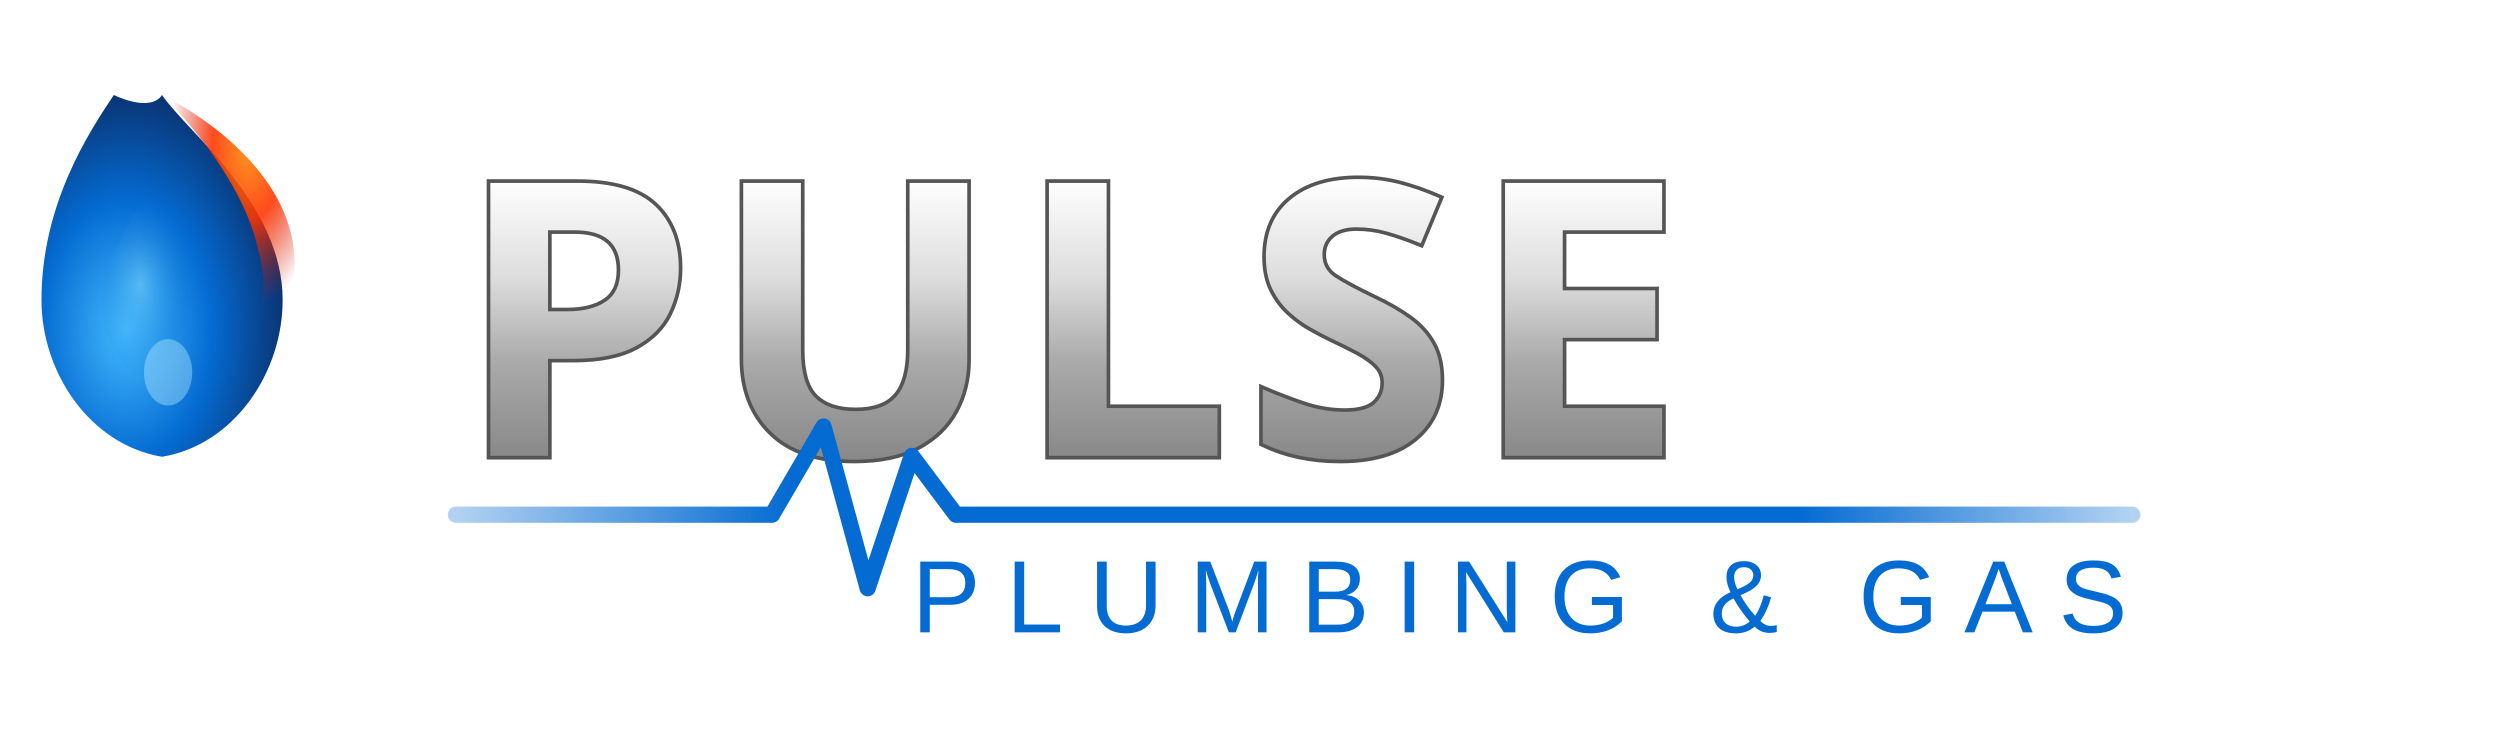
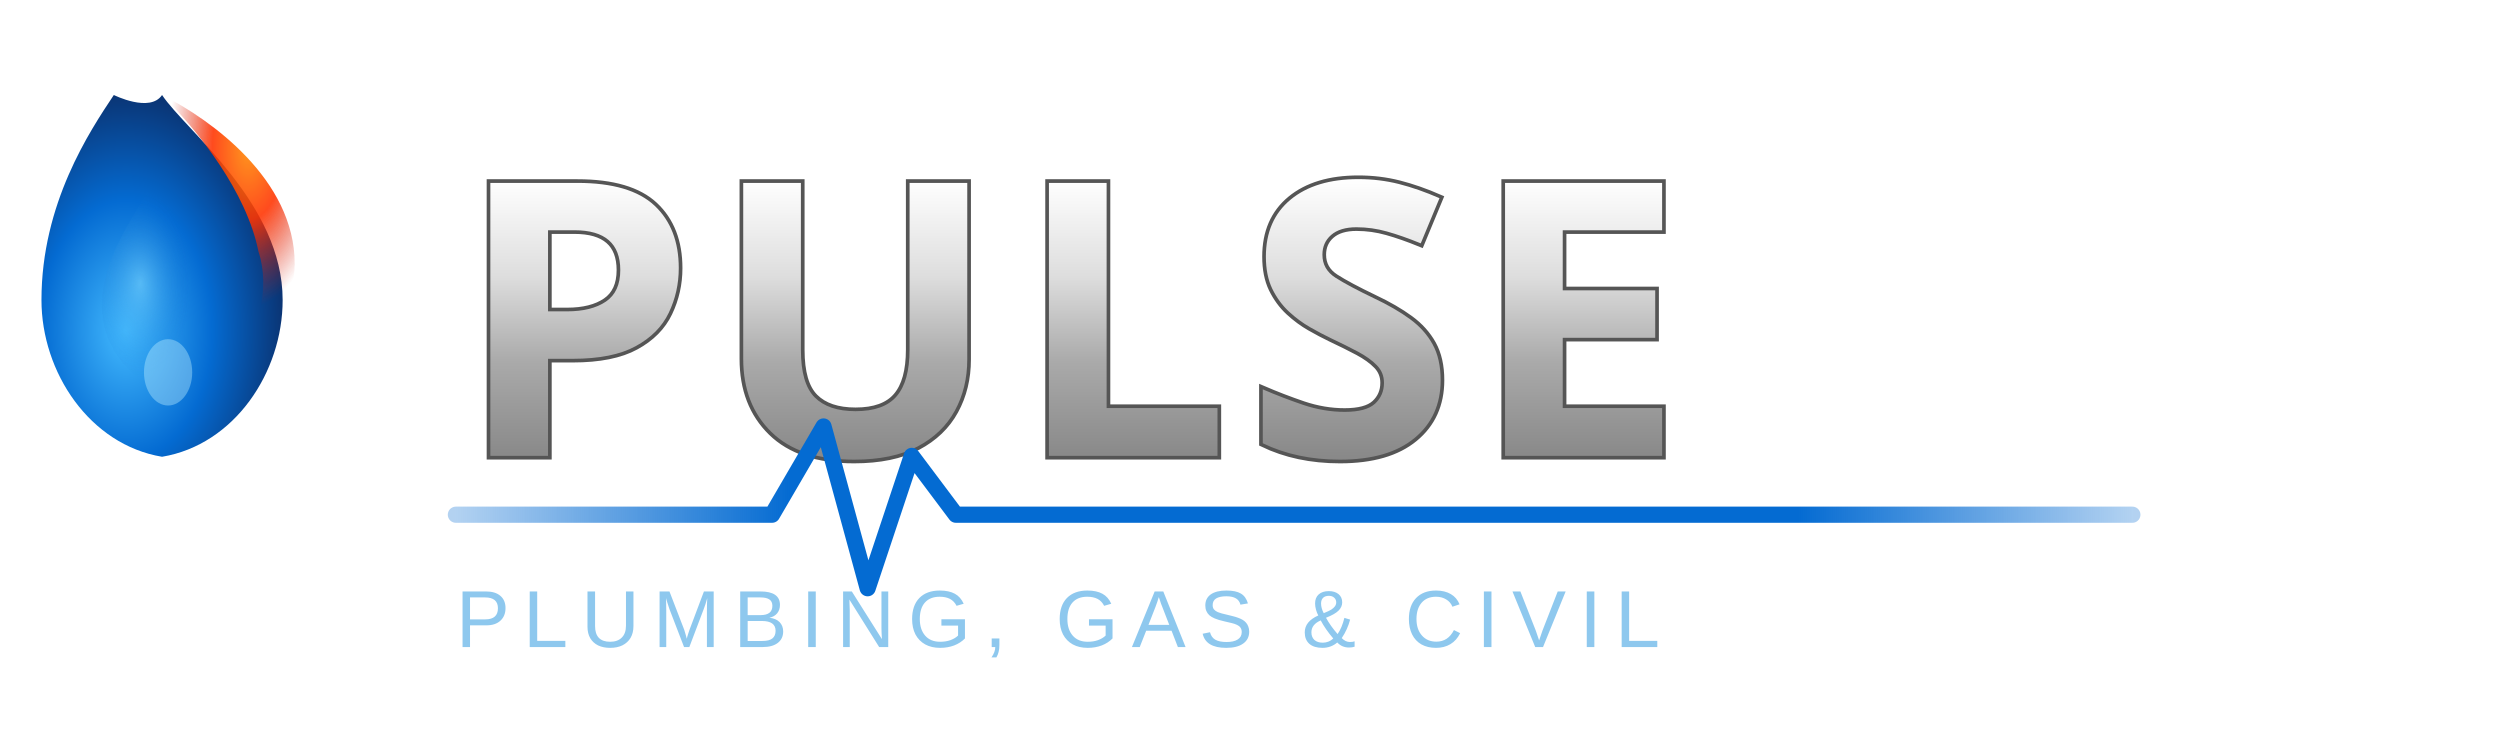
<svg xmlns="http://www.w3.org/2000/svg" viewBox="0 0 340 100" width="340" height="100">
  <defs>
    <radialGradient id="flameBlue" cx="35%" cy="65%" r="65%">
      <stop offset="0%" stop-color="#44BBFF" />
      <stop offset="55%" stop-color="#046bd2" />
      <stop offset="100%" stop-color="#0a3575" />
    </radialGradient>
    <radialGradient id="flameOrange" cx="65%" cy="20%" r="60%">
      <stop offset="0%" stop-color="#FF8800" />
      <stop offset="45%" stop-color="#FF3300" />
      <stop offset="100%" stop-color="#CC1000" stop-opacity="0" />
    </radialGradient>
    <radialGradient id="flameInner" cx="32%" cy="52%" r="42%">
      <stop offset="0%" stop-color="#88DDFF" stop-opacity="0.85" />
      <stop offset="100%" stop-color="#0066CC" stop-opacity="0" />
    </radialGradient>
    <linearGradient id="metalGrad" x1="0%" y1="0%" x2="0%" y2="100%">
      <stop offset="0%" stop-color="#FFFFFF" />
      <stop offset="35%" stop-color="#DDDDDD" />
      <stop offset="65%" stop-color="#AAAAAA" />
      <stop offset="100%" stop-color="#888888" />
    </linearGradient>
    <linearGradient id="lineGrad" x1="0%" y1="0%" x2="100%" y2="0%">
      <stop offset="0%" stop-color="#046bd2" stop-opacity="0.3" />
      <stop offset="20%" stop-color="#046bd2" />
      <stop offset="80%" stop-color="#046bd2" />
      <stop offset="100%" stop-color="#046bd2" stop-opacity="0.3" />
    </linearGradient>
  </defs>
  <path d="M14 6 C10 12 2 24 2 40 C2 52 10 64 22 66 C34 64 42 52 42 40 C42 24 26 12 22 6 C20 9 14 6 14 6Z" transform="translate(4,8) scale(0.82)" fill="url(#flameBlue)" />
  <path d="M22 6 C28 12 36 22 38 32 C40 38 38 46 34 50 C40 45 44 40 44 34 C44 20 30 10 22 6Z" transform="translate(4,8) scale(0.82)" fill="url(#flameOrange)" opacity="0.88" />
  <path d="M22 18 C19 24 12 32 12 41 C12 47 16 53 22 55 C28 53 32 47 32 41 C32 32 25 24 22 18Z" transform="translate(4,8) scale(0.82)" fill="url(#flameInner)" opacity="0.55" />
  <ellipse cx="23" cy="52" rx="4" ry="5.5" transform="translate(4,8) scale(0.82)" fill="#BBEEFF" opacity="0.4" />
  <text x="62" y="62" font-family="'Arial Black', 'Impact', sans-serif" font-weight="900" font-size="52" letter-spacing="2" fill="url(#metalGrad)" paint-order="stroke" stroke="#555555" stroke-width="1">PULSE</text>
  <path d="M62,70 L105,70 L112,58 L118,80 L124,62 L130,70 L290,70" fill="none" stroke="url(#lineGrad)" stroke-width="2.2" stroke-linecap="round" stroke-linejoin="round" />
-   <text x="124" y="86" font-family="'Arial', sans-serif" font-weight="400" font-size="14" letter-spacing="3.5" fill="#046bd2">PLUMBING &amp; GAS</text>
+   <text x="62" y="88" font-family="'Arial', sans-serif" font-weight="400" font-size="11" letter-spacing="1.8" fill="#8ec8ee">PLUMBING, GAS &amp; CIVIL</text>
</svg>
